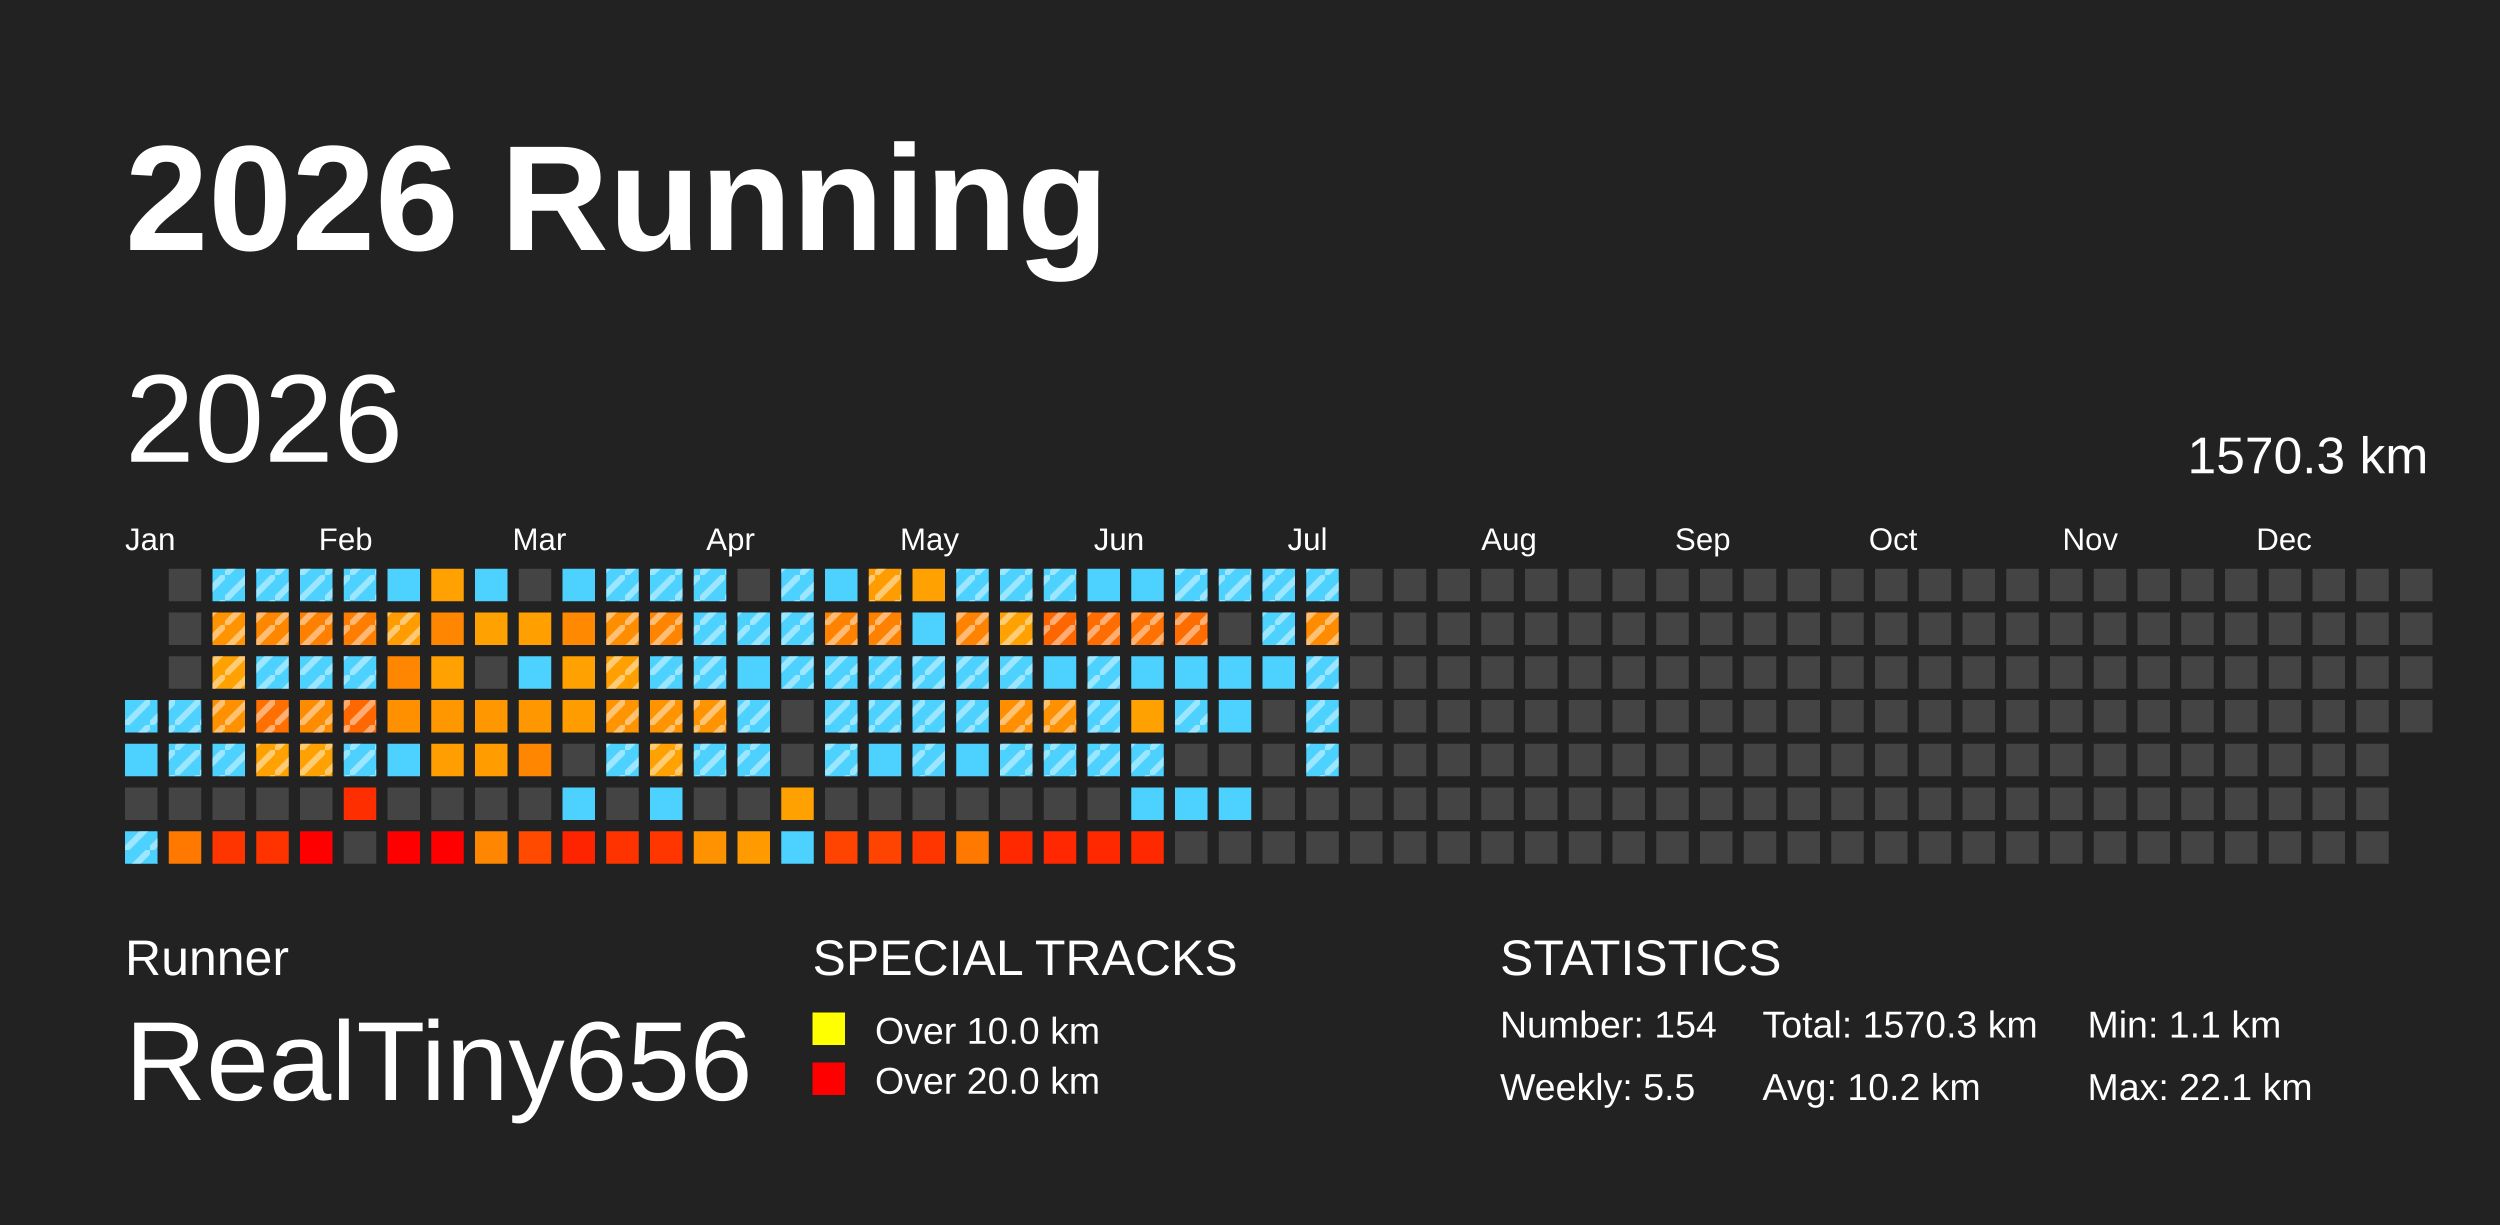
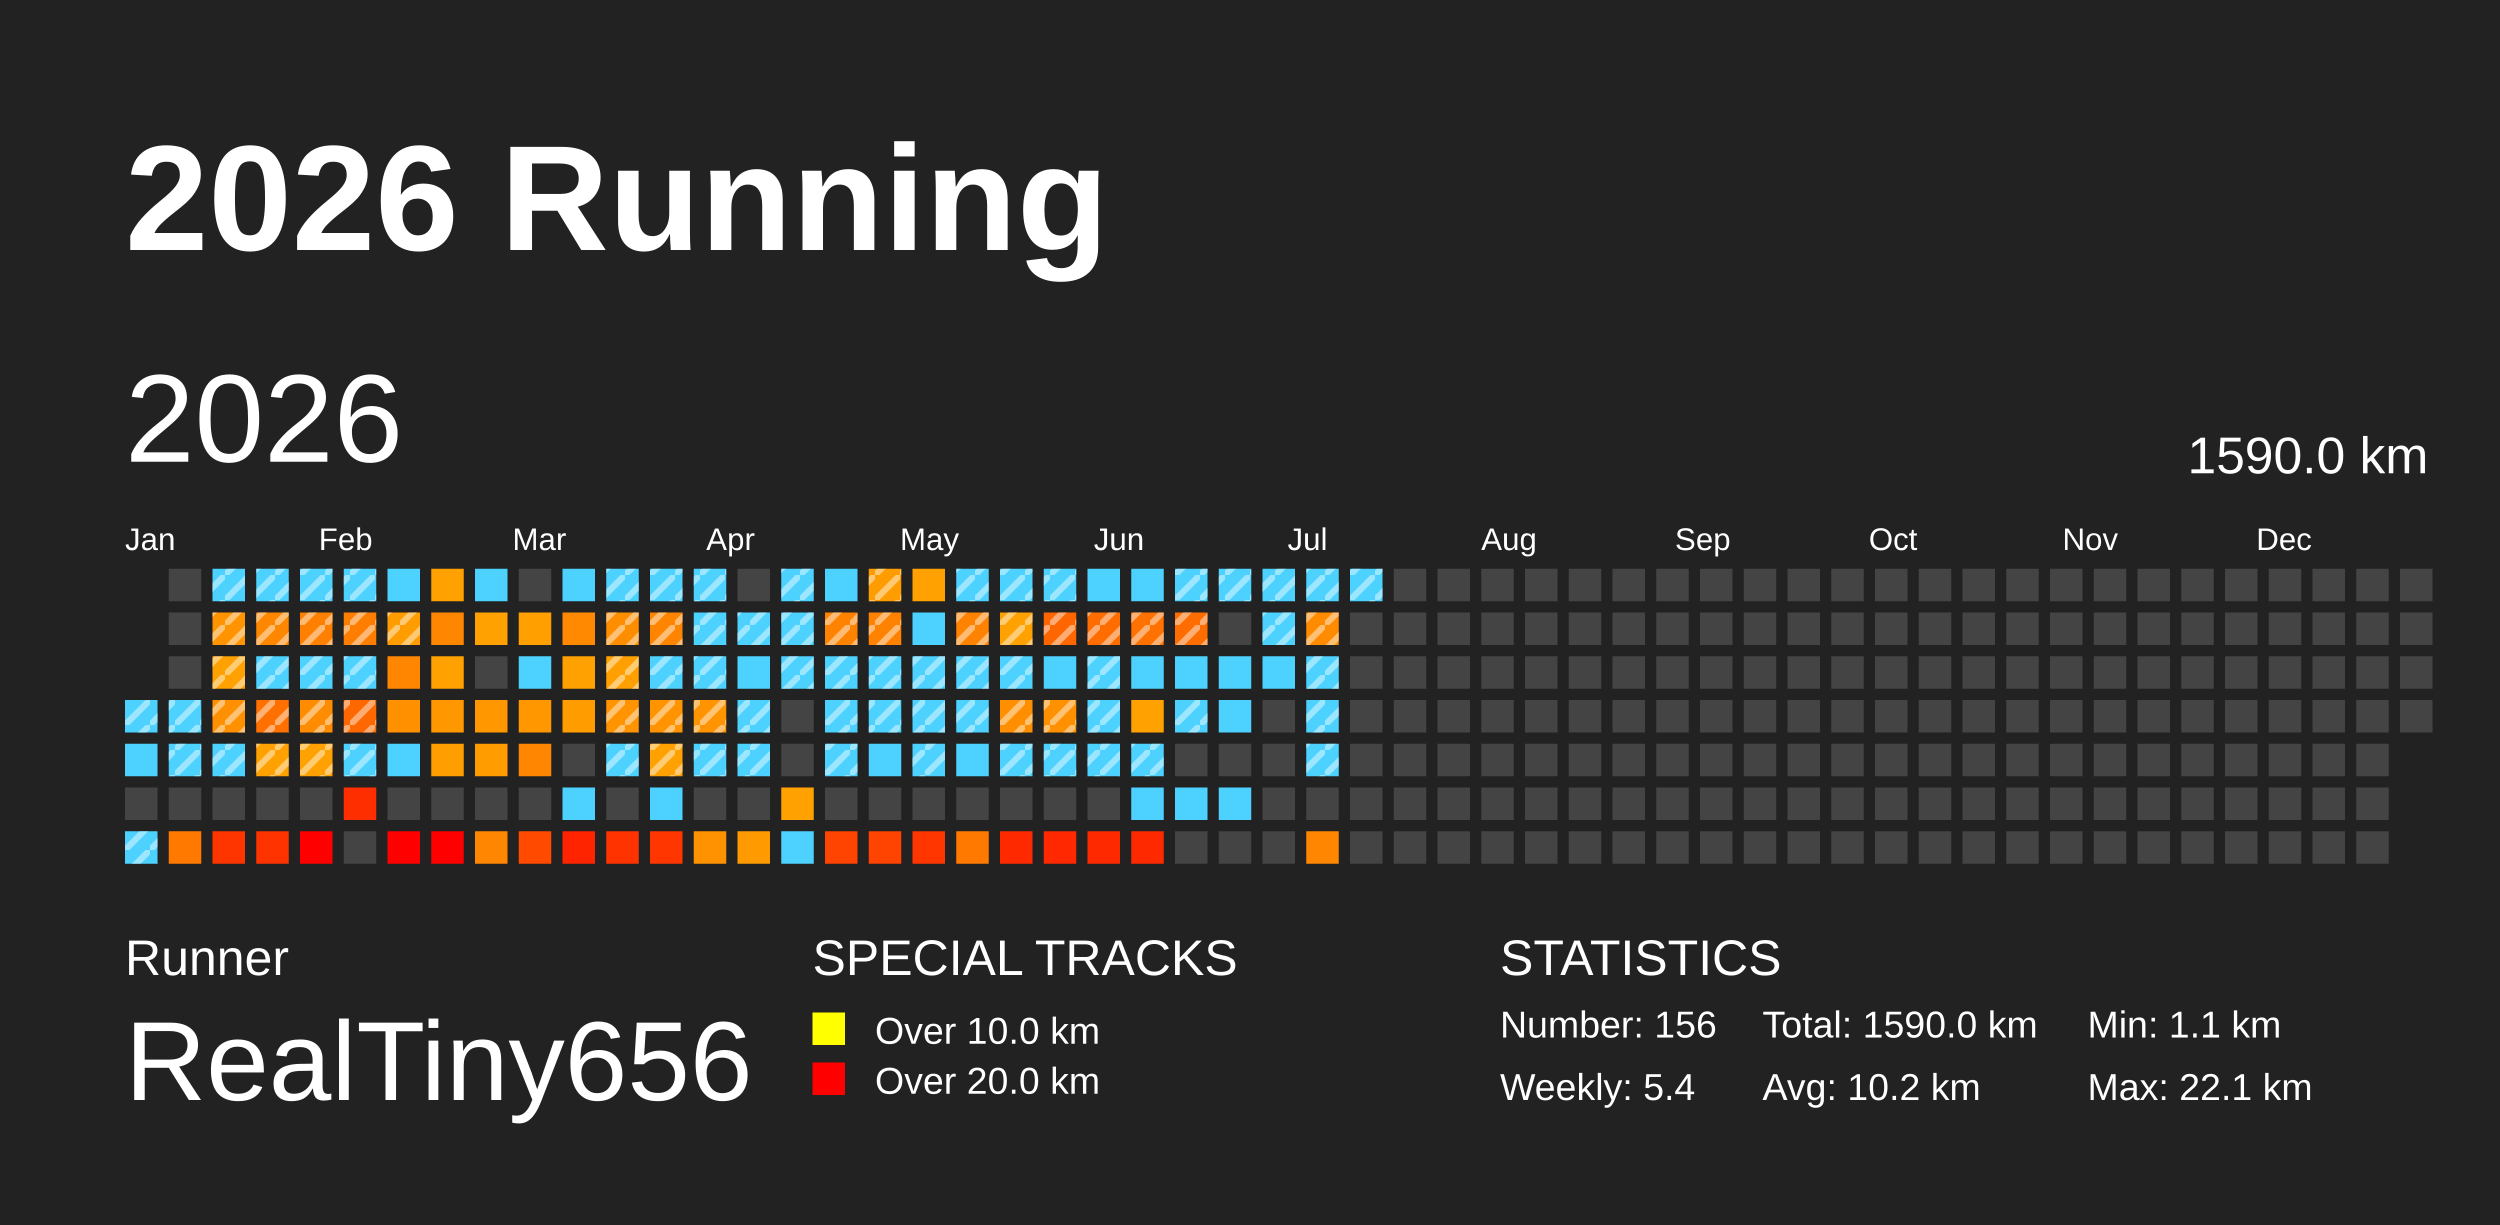
<svg xmlns="http://www.w3.org/2000/svg" baseProfile="full" height="98mm" version="1.1" viewBox="0,0,200,98" width="200mm">
  <defs>
    <pattern height="2" id="indoor-stripe" patternUnits="userSpaceOnUse" width="2">
      <line stroke="white" stroke-opacity="0.45" stroke-width="0.5" x1="0" x2="2" y1="2" y2="0" />
    </pattern>
  </defs>
  <rect fill="#222222" height="98" width="200" x="0" y="0" />
  <text fill="#FFFFFF" style="font-size:12px; font-family:Arial; font-weight:bold;" x="10" y="20">2026 Running</text>
  <text fill="#FFFFFF" style="font-size:4px; font-family:Arial" x="10" y="78">Runner</text>
  <text fill="#FFFFFF" style="font-size:9px; font-family:Arial" x="10" y="88">RealTiny656</text>
  <text fill="#FFFFFF" style="font-size:4px; font-family:Arial" x="65" y="78">SPECIAL TRACKS</text>
  <rect fill="yellow" height="2.6" width="2.6" x="65" y="81" />
  <text fill="#FFFFFF" style="font-size:3px; font-family:Arial" x="70" y="83.5">Over 10.0 km</text>
  <rect fill="red" height="2.6" width="2.6" x="65" y="85" />
  <text fill="#FFFFFF" style="font-size:3px; font-family:Arial" x="70" y="87.5">Over 20.0 km</text>
  <text fill="#FFFFFF" style="font-size:4px; font-family:Arial" x="120" y="78">STATISTICS</text>
-   <text fill="#FFFFFF" style="font-size:3px; font-family:Arial" x="120" y="83">Number: 154</text>
-   <text fill="#FFFFFF" style="font-size:3px; font-family:Arial" x="120" y="88">Weekly: 5.5</text>
-   <text fill="#FFFFFF" style="font-size:3px; font-family:Arial" x="141" y="83">Total: 1570.3 km</text>
+   <text fill="#FFFFFF" style="font-size:3px; font-family:Arial" x="120" y="83">Number: 156</text>
+   <text fill="#FFFFFF" style="font-size:3px; font-family:Arial" x="120" y="88">Weekly: 5.4</text>
+   <text fill="#FFFFFF" style="font-size:3px; font-family:Arial" x="141" y="83">Total: 1590.0 km</text>
  <text fill="#FFFFFF" style="font-size:3px; font-family:Arial" x="141" y="88">Avg: 10.2 km</text>
  <text fill="#FFFFFF" style="font-size:3px; font-family:Arial" x="167" y="83">Min: 1.1 km</text>
  <text fill="#FFFFFF" style="font-size:3px; font-family:Arial" x="167" y="88">Max: 22.1 km</text>
  <text dominant-baseline="hanging" fill="#FFFFFF" style="font-size:10.0px; font-family:Arial;" x="10" y="30">2026</text>
-   <text dominant-baseline="hanging" fill="#FFFFFF" style="font-size:4.125px; font-family:Arial;" x="175" y="35">1570.3 km</text>
+   <text dominant-baseline="hanging" fill="#FFFFFF" style="font-size:4.125px; font-family:Arial;" x="175" y="35">1590.0 km</text>
  <text fill="#FFFFFF" style="font-size:2.5px; font-family:Arial" x="10.0" y="44">Jan</text>
  <text fill="#FFFFFF" style="font-size:2.5px; font-family:Arial" x="25.5" y="44">Feb</text>
  <text fill="#FFFFFF" style="font-size:2.5px; font-family:Arial" x="41.0" y="44">Mar</text>
  <text fill="#FFFFFF" style="font-size:2.5px; font-family:Arial" x="56.5" y="44">Apr</text>
  <text fill="#FFFFFF" style="font-size:2.5px; font-family:Arial" x="72.0" y="44">May</text>
  <text fill="#FFFFFF" style="font-size:2.5px; font-family:Arial" x="87.5" y="44">Jun</text>
  <text fill="#FFFFFF" style="font-size:2.5px; font-family:Arial" x="103.0" y="44">Jul</text>
  <text fill="#FFFFFF" style="font-size:2.5px; font-family:Arial" x="118.5" y="44">Aug</text>
  <text fill="#FFFFFF" style="font-size:2.5px; font-family:Arial" x="134.0" y="44">Sep</text>
  <text fill="#FFFFFF" style="font-size:2.5px; font-family:Arial" x="149.5" y="44">Oct</text>
  <text fill="#FFFFFF" style="font-size:2.5px; font-family:Arial" x="165.0" y="44">Nov</text>
  <text fill="#FFFFFF" style="font-size:2.5px; font-family:Arial" x="180.5" y="44">Dec</text>
  <rect fill="#4dd2ff" height="2.6" width="2.6" x="10.0" y="56.0" />
  <rect fill="url(#indoor-stripe)" height="2.6" style="pointer-events: none;" width="2.6" x="10.0" y="56.0" />
  <rect fill="#4dd2ff" height="2.6" width="2.6" x="10.0" y="59.5" />
  <rect fill="#444444" height="2.6" width="2.6" x="10.0" y="63.0" />
  <rect fill="#4dd2ff" height="2.6" width="2.6" x="10.0" y="66.5" />
  <rect fill="url(#indoor-stripe)" height="2.6" style="pointer-events: none;" width="2.6" x="10.0" y="66.5" />
  <rect fill="#444444" height="2.6" width="2.6" x="13.5" y="45.5" />
  <rect fill="#444444" height="2.6" width="2.6" x="13.5" y="49.0" />
  <rect fill="#444444" height="2.6" width="2.6" x="13.5" y="52.5" />
  <rect fill="#4dd2ff" height="2.6" width="2.6" x="13.5" y="56.0" />
  <rect fill="url(#indoor-stripe)" height="2.6" style="pointer-events: none;" width="2.6" x="13.5" y="56.0" />
  <rect fill="#4dd2ff" height="2.6" width="2.6" x="13.5" y="59.5" />
  <rect fill="url(#indoor-stripe)" height="2.6" style="pointer-events: none;" width="2.6" x="13.5" y="59.5" />
  <rect fill="#444444" height="2.6" width="2.6" x="13.5" y="63.0" />
  <rect fill="#ff7900" height="2.6" width="2.6" x="13.5" y="66.5" />
  <rect fill="#4dd2ff" height="2.6" width="2.6" x="17.0" y="45.5" />
  <rect fill="url(#indoor-stripe)" height="2.6" style="pointer-events: none;" width="2.6" x="17.0" y="45.5" />
  <rect fill="#ff9300" height="2.6" width="2.6" x="17.0" y="49.0" />
  <rect fill="url(#indoor-stripe)" height="2.6" style="pointer-events: none;" width="2.6" x="17.0" y="49.0" />
  <rect fill="#ffa100" height="2.6" width="2.6" x="17.0" y="52.5" />
  <rect fill="url(#indoor-stripe)" height="2.6" style="pointer-events: none;" width="2.6" x="17.0" y="52.5" />
  <rect fill="#ff9000" height="2.6" width="2.6" x="17.0" y="56.0" />
  <rect fill="url(#indoor-stripe)" height="2.6" style="pointer-events: none;" width="2.6" x="17.0" y="56.0" />
  <rect fill="#4dd2ff" height="2.6" width="2.6" x="17.0" y="59.5" />
  <rect fill="url(#indoor-stripe)" height="2.6" style="pointer-events: none;" width="2.6" x="17.0" y="59.5" />
  <rect fill="#444444" height="2.6" width="2.6" x="17.0" y="63.0" />
  <rect fill="#ff3500" height="2.6" width="2.6" x="17.0" y="66.5" />
  <rect fill="#4dd2ff" height="2.6" width="2.6" x="20.5" y="45.5" />
  <rect fill="url(#indoor-stripe)" height="2.6" style="pointer-events: none;" width="2.6" x="20.5" y="45.5" />
  <rect fill="#ff8700" height="2.6" width="2.6" x="20.5" y="49.0" />
  <rect fill="url(#indoor-stripe)" height="2.6" style="pointer-events: none;" width="2.6" x="20.5" y="49.0" />
  <rect fill="#4dd2ff" height="2.6" width="2.6" x="20.5" y="52.5" />
  <rect fill="url(#indoor-stripe)" height="2.6" style="pointer-events: none;" width="2.6" x="20.5" y="52.5" />
  <rect fill="#ff7000" height="2.6" width="2.6" x="20.5" y="56.0" />
  <rect fill="url(#indoor-stripe)" height="2.6" style="pointer-events: none;" width="2.6" x="20.5" y="56.0" />
  <rect fill="#ffa100" height="2.6" width="2.6" x="20.5" y="59.5" />
  <rect fill="url(#indoor-stripe)" height="2.6" style="pointer-events: none;" width="2.6" x="20.5" y="59.5" />
  <rect fill="#444444" height="2.6" width="2.6" x="20.5" y="63.0" />
  <rect fill="#ff3300" height="2.6" width="2.6" x="20.5" y="66.5" />
  <rect fill="#4dd2ff" height="2.6" width="2.6" x="24.0" y="45.5" />
  <rect fill="url(#indoor-stripe)" height="2.6" style="pointer-events: none;" width="2.6" x="24.0" y="45.5" />
  <rect fill="#ff7f00" height="2.6" width="2.6" x="24.0" y="49.0" />
  <rect fill="url(#indoor-stripe)" height="2.6" style="pointer-events: none;" width="2.6" x="24.0" y="49.0" />
  <rect fill="#4dd2ff" height="2.6" width="2.6" x="24.0" y="52.5" />
  <rect fill="url(#indoor-stripe)" height="2.6" style="pointer-events: none;" width="2.6" x="24.0" y="52.5" />
  <rect fill="#ff8b00" height="2.6" width="2.6" x="24.0" y="56.0" />
  <rect fill="url(#indoor-stripe)" height="2.6" style="pointer-events: none;" width="2.6" x="24.0" y="56.0" />
  <rect fill="#ffa100" height="2.6" width="2.6" x="24.0" y="59.5" />
  <rect fill="url(#indoor-stripe)" height="2.6" style="pointer-events: none;" width="2.6" x="24.0" y="59.5" />
  <rect fill="#444444" height="2.6" width="2.6" x="24.0" y="63.0" />
  <rect fill="red" height="2.6" width="2.6" x="24.0" y="66.5" />
  <rect fill="#4dd2ff" height="2.6" width="2.6" x="27.5" y="45.5" />
  <rect fill="url(#indoor-stripe)" height="2.6" style="pointer-events: none;" width="2.6" x="27.5" y="45.5" />
  <rect fill="#ff7e00" height="2.6" width="2.6" x="27.5" y="49.0" />
  <rect fill="url(#indoor-stripe)" height="2.6" style="pointer-events: none;" width="2.6" x="27.5" y="49.0" />
  <rect fill="#4dd2ff" height="2.6" width="2.6" x="27.5" y="52.5" />
  <rect fill="url(#indoor-stripe)" height="2.6" style="pointer-events: none;" width="2.6" x="27.5" y="52.5" />
  <rect fill="#ff6800" height="2.6" width="2.6" x="27.5" y="56.0" />
  <rect fill="url(#indoor-stripe)" height="2.6" style="pointer-events: none;" width="2.6" x="27.5" y="56.0" />
  <rect fill="#4dd2ff" height="2.6" width="2.6" x="27.5" y="59.5" />
  <rect fill="url(#indoor-stripe)" height="2.6" style="pointer-events: none;" width="2.6" x="27.5" y="59.5" />
  <rect fill="#ff2e00" height="2.6" width="2.6" x="27.5" y="63.0" />
  <rect fill="#444444" height="2.6" width="2.6" x="27.5" y="66.5" />
  <rect fill="#4dd2ff" height="2.6" width="2.6" x="31.0" y="45.5" />
  <rect fill="#ff9c00" height="2.6" width="2.6" x="31.0" y="49.0" />
  <rect fill="url(#indoor-stripe)" height="2.6" style="pointer-events: none;" width="2.6" x="31.0" y="49.0" />
  <rect fill="#ff8600" height="2.6" width="2.6" x="31.0" y="52.5" />
  <rect fill="#ff9000" height="2.6" width="2.6" x="31.0" y="56.0" />
  <rect fill="#4dd2ff" height="2.6" width="2.6" x="31.0" y="59.5" />
  <rect fill="#444444" height="2.6" width="2.6" x="31.0" y="63.0" />
  <rect fill="red" height="2.6" width="2.6" x="31.0" y="66.5" />
  <rect fill="#ffa100" height="2.6" width="2.6" x="34.5" y="45.5" />
  <rect fill="#ff8600" height="2.6" width="2.6" x="34.5" y="49.0" />
  <rect fill="#ffa100" height="2.6" width="2.6" x="34.5" y="52.5" />
  <rect fill="#ff9700" height="2.6" width="2.6" x="34.5" y="56.0" />
  <rect fill="#ff9e00" height="2.6" width="2.6" x="34.5" y="59.5" />
  <rect fill="#444444" height="2.6" width="2.6" x="34.5" y="63.0" />
  <rect fill="red" height="2.6" width="2.6" x="34.5" y="66.5" />
  <rect fill="#4dd2ff" height="2.6" width="2.6" x="38.0" y="45.5" />
  <rect fill="#ffa100" height="2.6" width="2.6" x="38.0" y="49.0" />
  <rect fill="#444444" height="2.6" width="2.6" x="38.0" y="52.5" />
  <rect fill="#ff9800" height="2.6" width="2.6" x="38.0" y="56.0" />
  <rect fill="#ff9d00" height="2.6" width="2.6" x="38.0" y="59.5" />
  <rect fill="#444444" height="2.6" width="2.6" x="38.0" y="63.0" />
  <rect fill="#ff8600" height="2.6" width="2.6" x="38.0" y="66.5" />
  <rect fill="#444444" height="2.6" width="2.6" x="41.5" y="45.5" />
  <rect fill="#ff9f00" height="2.6" width="2.6" x="41.5" y="49.0" />
  <rect fill="#4dd2ff" height="2.6" width="2.6" x="41.5" y="52.5" />
  <rect fill="#ff9800" height="2.6" width="2.6" x="41.5" y="56.0" />
  <rect fill="#ff8600" height="2.6" width="2.6" x="41.5" y="59.5" />
  <rect fill="#444444" height="2.6" width="2.6" x="41.5" y="63.0" />
  <rect fill="#ff4a00" height="2.6" width="2.6" x="41.5" y="66.5" />
  <rect fill="#4dd2ff" height="2.6" width="2.6" x="45.0" y="45.5" />
  <rect fill="#ff8900" height="2.6" width="2.6" x="45.0" y="49.0" />
  <rect fill="#ffa100" height="2.6" width="2.6" x="45.0" y="52.5" />
  <rect fill="#ff9d00" height="2.6" width="2.6" x="45.0" y="56.0" />
  <rect fill="#444444" height="2.6" width="2.6" x="45.0" y="59.5" />
  <rect fill="#4dd2ff" height="2.6" width="2.6" x="45.0" y="63.0" />
  <rect fill="#ff2400" height="2.6" width="2.6" x="45.0" y="66.5" />
  <rect fill="#4dd2ff" height="2.6" width="2.6" x="48.5" y="45.5" />
  <rect fill="url(#indoor-stripe)" height="2.6" style="pointer-events: none;" width="2.6" x="48.5" y="45.5" />
  <rect fill="#ff8d00" height="2.6" width="2.6" x="48.5" y="49.0" />
  <rect fill="url(#indoor-stripe)" height="2.6" style="pointer-events: none;" width="2.6" x="48.5" y="49.0" />
  <rect fill="#ffa000" height="2.6" width="2.6" x="48.5" y="52.5" />
  <rect fill="url(#indoor-stripe)" height="2.6" style="pointer-events: none;" width="2.6" x="48.5" y="52.5" />
  <rect fill="#ff9400" height="2.6" width="2.6" x="48.5" y="56.0" />
  <rect fill="url(#indoor-stripe)" height="2.6" style="pointer-events: none;" width="2.6" x="48.5" y="56.0" />
  <rect fill="#4dd2ff" height="2.6" width="2.6" x="48.5" y="59.5" />
  <rect fill="url(#indoor-stripe)" height="2.6" style="pointer-events: none;" width="2.6" x="48.5" y="59.5" />
  <rect fill="#444444" height="2.6" width="2.6" x="48.5" y="63.0" />
  <rect fill="#ff3300" height="2.6" width="2.6" x="48.5" y="66.5" />
  <rect fill="#4dd2ff" height="2.6" width="2.6" x="52.0" y="45.5" />
  <rect fill="url(#indoor-stripe)" height="2.6" style="pointer-events: none;" width="2.6" x="52.0" y="45.5" />
  <rect fill="#ff8500" height="2.6" width="2.6" x="52.0" y="49.0" />
  <rect fill="url(#indoor-stripe)" height="2.6" style="pointer-events: none;" width="2.6" x="52.0" y="49.0" />
  <rect fill="#4dd2ff" height="2.6" width="2.6" x="52.0" y="52.5" />
  <rect fill="url(#indoor-stripe)" height="2.6" style="pointer-events: none;" width="2.6" x="52.0" y="52.5" />
  <rect fill="#ff9400" height="2.6" width="2.6" x="52.0" y="56.0" />
  <rect fill="url(#indoor-stripe)" height="2.6" style="pointer-events: none;" width="2.6" x="52.0" y="56.0" />
  <rect fill="#ffa100" height="2.6" width="2.6" x="52.0" y="59.5" />
  <rect fill="url(#indoor-stripe)" height="2.6" style="pointer-events: none;" width="2.6" x="52.0" y="59.5" />
  <rect fill="#4dd2ff" height="2.6" width="2.6" x="52.0" y="63.0" />
  <rect fill="#ff3600" height="2.6" width="2.6" x="52.0" y="66.5" />
  <rect fill="#4dd2ff" height="2.6" width="2.6" x="55.5" y="45.5" />
  <rect fill="url(#indoor-stripe)" height="2.6" style="pointer-events: none;" width="2.6" x="55.5" y="45.5" />
  <rect fill="#4dd2ff" height="2.6" width="2.6" x="55.5" y="49.0" />
  <rect fill="url(#indoor-stripe)" height="2.6" style="pointer-events: none;" width="2.6" x="55.5" y="49.0" />
  <rect fill="#4dd2ff" height="2.6" width="2.6" x="55.5" y="52.5" />
  <rect fill="url(#indoor-stripe)" height="2.6" style="pointer-events: none;" width="2.6" x="55.5" y="52.5" />
  <rect fill="#ff9300" height="2.6" width="2.6" x="55.5" y="56.0" />
  <rect fill="url(#indoor-stripe)" height="2.6" style="pointer-events: none;" width="2.6" x="55.5" y="56.0" />
  <rect fill="#4dd2ff" height="2.6" width="2.6" x="55.5" y="59.5" />
  <rect fill="url(#indoor-stripe)" height="2.6" style="pointer-events: none;" width="2.6" x="55.5" y="59.5" />
  <rect fill="#444444" height="2.6" width="2.6" x="55.5" y="63.0" />
  <rect fill="#ff9200" height="2.6" width="2.6" x="55.5" y="66.5" />
  <rect fill="#444444" height="2.6" width="2.6" x="59.0" y="45.5" />
  <rect fill="#4dd2ff" height="2.6" width="2.6" x="59.0" y="49.0" />
  <rect fill="url(#indoor-stripe)" height="2.6" style="pointer-events: none;" width="2.6" x="59.0" y="49.0" />
  <rect fill="#4dd2ff" height="2.6" width="2.6" x="59.0" y="52.5" />
  <rect fill="#4dd2ff" height="2.6" width="2.6" x="59.0" y="56.0" />
  <rect fill="url(#indoor-stripe)" height="2.6" style="pointer-events: none;" width="2.6" x="59.0" y="56.0" />
  <rect fill="#4dd2ff" height="2.6" width="2.6" x="59.0" y="59.5" />
  <rect fill="url(#indoor-stripe)" height="2.6" style="pointer-events: none;" width="2.6" x="59.0" y="59.5" />
  <rect fill="#444444" height="2.6" width="2.6" x="59.0" y="63.0" />
  <rect fill="#ff9b00" height="2.6" width="2.6" x="59.0" y="66.5" />
  <rect fill="#4dd2ff" height="2.6" width="2.6" x="62.5" y="45.5" />
  <rect fill="url(#indoor-stripe)" height="2.6" style="pointer-events: none;" width="2.6" x="62.5" y="45.5" />
  <rect fill="#4dd2ff" height="2.6" width="2.6" x="62.5" y="49.0" />
  <rect fill="url(#indoor-stripe)" height="2.6" style="pointer-events: none;" width="2.6" x="62.5" y="49.0" />
  <rect fill="#4dd2ff" height="2.6" width="2.6" x="62.5" y="52.5" />
  <rect fill="url(#indoor-stripe)" height="2.6" style="pointer-events: none;" width="2.6" x="62.5" y="52.5" />
  <rect fill="#444444" height="2.6" width="2.6" x="62.5" y="56.0" />
  <rect fill="#444444" height="2.6" width="2.6" x="62.5" y="59.5" />
  <rect fill="#ffa100" height="2.6" width="2.6" x="62.5" y="63.0" />
  <rect fill="#4dd2ff" height="2.6" width="2.6" x="62.5" y="66.5" />
  <rect fill="#4dd2ff" height="2.6" width="2.6" x="66.0" y="45.5" />
  <rect fill="#ff8200" height="2.6" width="2.6" x="66.0" y="49.0" />
  <rect fill="url(#indoor-stripe)" height="2.6" style="pointer-events: none;" width="2.6" x="66.0" y="49.0" />
  <rect fill="#4dd2ff" height="2.6" width="2.6" x="66.0" y="52.5" />
  <rect fill="url(#indoor-stripe)" height="2.6" style="pointer-events: none;" width="2.6" x="66.0" y="52.5" />
  <rect fill="#4dd2ff" height="2.6" width="2.6" x="66.0" y="56.0" />
  <rect fill="url(#indoor-stripe)" height="2.6" style="pointer-events: none;" width="2.6" x="66.0" y="56.0" />
  <rect fill="#4dd2ff" height="2.6" width="2.6" x="66.0" y="59.5" />
  <rect fill="url(#indoor-stripe)" height="2.6" style="pointer-events: none;" width="2.6" x="66.0" y="59.5" />
  <rect fill="#444444" height="2.6" width="2.6" x="66.0" y="63.0" />
  <rect fill="#ff4300" height="2.6" width="2.6" x="66.0" y="66.5" />
  <rect fill="#ff9c00" height="2.6" width="2.6" x="69.5" y="45.5" />
  <rect fill="url(#indoor-stripe)" height="2.6" style="pointer-events: none;" width="2.6" x="69.5" y="45.5" />
  <rect fill="#ff8100" height="2.6" width="2.6" x="69.5" y="49.0" />
  <rect fill="url(#indoor-stripe)" height="2.6" style="pointer-events: none;" width="2.6" x="69.5" y="49.0" />
  <rect fill="#4dd2ff" height="2.6" width="2.6" x="69.5" y="52.5" />
  <rect fill="url(#indoor-stripe)" height="2.6" style="pointer-events: none;" width="2.6" x="69.5" y="52.5" />
  <rect fill="#4dd2ff" height="2.6" width="2.6" x="69.5" y="56.0" />
  <rect fill="url(#indoor-stripe)" height="2.6" style="pointer-events: none;" width="2.6" x="69.5" y="56.0" />
  <rect fill="#4dd2ff" height="2.6" width="2.6" x="69.5" y="59.5" />
  <rect fill="#444444" height="2.6" width="2.6" x="69.5" y="63.0" />
  <rect fill="#ff4300" height="2.6" width="2.6" x="69.5" y="66.5" />
  <rect fill="#ffa100" height="2.6" width="2.6" x="73.0" y="45.5" />
  <rect fill="#4dd2ff" height="2.6" width="2.6" x="73.0" y="49.0" />
  <rect fill="#4dd2ff" height="2.6" width="2.6" x="73.0" y="52.5" />
  <rect fill="url(#indoor-stripe)" height="2.6" style="pointer-events: none;" width="2.6" x="73.0" y="52.5" />
  <rect fill="#4dd2ff" height="2.6" width="2.6" x="73.0" y="56.0" />
  <rect fill="url(#indoor-stripe)" height="2.6" style="pointer-events: none;" width="2.6" x="73.0" y="56.0" />
  <rect fill="#4dd2ff" height="2.6" width="2.6" x="73.0" y="59.5" />
  <rect fill="url(#indoor-stripe)" height="2.6" style="pointer-events: none;" width="2.6" x="73.0" y="59.5" />
  <rect fill="#444444" height="2.6" width="2.6" x="73.0" y="63.0" />
  <rect fill="#ff3600" height="2.6" width="2.6" x="73.0" y="66.5" />
  <rect fill="#4dd2ff" height="2.6" width="2.6" x="76.5" y="45.5" />
  <rect fill="url(#indoor-stripe)" height="2.6" style="pointer-events: none;" width="2.6" x="76.5" y="45.5" />
  <rect fill="#ff8200" height="2.6" width="2.6" x="76.5" y="49.0" />
  <rect fill="url(#indoor-stripe)" height="2.6" style="pointer-events: none;" width="2.6" x="76.5" y="49.0" />
  <rect fill="#4dd2ff" height="2.6" width="2.6" x="76.5" y="52.5" />
  <rect fill="url(#indoor-stripe)" height="2.6" style="pointer-events: none;" width="2.6" x="76.5" y="52.5" />
  <rect fill="#4dd2ff" height="2.6" width="2.6" x="76.5" y="56.0" />
  <rect fill="url(#indoor-stripe)" height="2.6" style="pointer-events: none;" width="2.6" x="76.5" y="56.0" />
  <rect fill="#4dd2ff" height="2.6" width="2.6" x="76.5" y="59.5" />
  <rect fill="#444444" height="2.6" width="2.6" x="76.5" y="63.0" />
  <rect fill="#ff7900" height="2.6" width="2.6" x="76.5" y="66.5" />
  <rect fill="#4dd2ff" height="2.6" width="2.6" x="80.0" y="45.5" />
  <rect fill="url(#indoor-stripe)" height="2.6" style="pointer-events: none;" width="2.6" x="80.0" y="45.5" />
  <rect fill="#ffa100" height="2.6" width="2.6" x="80.0" y="49.0" />
  <rect fill="url(#indoor-stripe)" height="2.6" style="pointer-events: none;" width="2.6" x="80.0" y="49.0" />
  <rect fill="#4dd2ff" height="2.6" width="2.6" x="80.0" y="52.5" />
  <rect fill="url(#indoor-stripe)" height="2.6" style="pointer-events: none;" width="2.6" x="80.0" y="52.5" />
  <rect fill="#ff8f00" height="2.6" width="2.6" x="80.0" y="56.0" />
  <rect fill="url(#indoor-stripe)" height="2.6" style="pointer-events: none;" width="2.6" x="80.0" y="56.0" />
  <rect fill="#4dd2ff" height="2.6" width="2.6" x="80.0" y="59.5" />
  <rect fill="url(#indoor-stripe)" height="2.6" style="pointer-events: none;" width="2.6" x="80.0" y="59.5" />
  <rect fill="#444444" height="2.6" width="2.6" x="80.0" y="63.0" />
  <rect fill="#ff2900" height="2.6" width="2.6" x="80.0" y="66.5" />
  <rect fill="#4dd2ff" height="2.6" width="2.6" x="83.5" y="45.5" />
  <rect fill="url(#indoor-stripe)" height="2.6" style="pointer-events: none;" width="2.6" x="83.5" y="45.5" />
  <rect fill="#ff6600" height="2.6" width="2.6" x="83.5" y="49.0" />
  <rect fill="url(#indoor-stripe)" height="2.6" style="pointer-events: none;" width="2.6" x="83.5" y="49.0" />
  <rect fill="#4dd2ff" height="2.6" width="2.6" x="83.5" y="52.5" />
  <rect fill="#ff9000" height="2.6" width="2.6" x="83.5" y="56.0" />
  <rect fill="url(#indoor-stripe)" height="2.6" style="pointer-events: none;" width="2.6" x="83.5" y="56.0" />
  <rect fill="#4dd2ff" height="2.6" width="2.6" x="83.5" y="59.5" />
  <rect fill="url(#indoor-stripe)" height="2.6" style="pointer-events: none;" width="2.6" x="83.5" y="59.5" />
  <rect fill="#444444" height="2.6" width="2.6" x="83.5" y="63.0" />
  <rect fill="#ff2800" height="2.6" width="2.6" x="83.5" y="66.5" />
  <rect fill="#4dd2ff" height="2.6" width="2.6" x="87.0" y="45.5" />
  <rect fill="#ff6c00" height="2.6" width="2.6" x="87.0" y="49.0" />
  <rect fill="url(#indoor-stripe)" height="2.6" style="pointer-events: none;" width="2.6" x="87.0" y="49.0" />
  <rect fill="#4dd2ff" height="2.6" width="2.6" x="87.0" y="52.5" />
  <rect fill="url(#indoor-stripe)" height="2.6" style="pointer-events: none;" width="2.6" x="87.0" y="52.5" />
  <rect fill="#4dd2ff" height="2.6" width="2.6" x="87.0" y="56.0" />
  <rect fill="url(#indoor-stripe)" height="2.6" style="pointer-events: none;" width="2.6" x="87.0" y="56.0" />
  <rect fill="#4dd2ff" height="2.6" width="2.6" x="87.0" y="59.5" />
  <rect fill="url(#indoor-stripe)" height="2.6" style="pointer-events: none;" width="2.6" x="87.0" y="59.5" />
  <rect fill="#444444" height="2.6" width="2.6" x="87.0" y="63.0" />
  <rect fill="#ff2900" height="2.6" width="2.6" x="87.0" y="66.5" />
  <rect fill="#4dd2ff" height="2.6" width="2.6" x="90.5" y="45.5" />
  <rect fill="#ff7100" height="2.6" width="2.6" x="90.5" y="49.0" />
  <rect fill="url(#indoor-stripe)" height="2.6" style="pointer-events: none;" width="2.6" x="90.5" y="49.0" />
  <rect fill="#4dd2ff" height="2.6" width="2.6" x="90.5" y="52.5" />
  <rect fill="#ffa100" height="2.6" width="2.6" x="90.5" y="56.0" />
  <rect fill="#4dd2ff" height="2.6" width="2.6" x="90.5" y="59.5" />
  <rect fill="url(#indoor-stripe)" height="2.6" style="pointer-events: none;" width="2.6" x="90.5" y="59.5" />
  <rect fill="#4dd2ff" height="2.6" width="2.6" x="90.5" y="63.0" />
  <rect fill="#ff2900" height="2.6" width="2.6" x="90.5" y="66.5" />
  <rect fill="#4dd2ff" height="2.6" width="2.6" x="94.0" y="45.5" />
  <rect fill="url(#indoor-stripe)" height="2.6" style="pointer-events: none;" width="2.6" x="94.0" y="45.5" />
  <rect fill="#ff6c00" height="2.6" width="2.6" x="94.0" y="49.0" />
  <rect fill="url(#indoor-stripe)" height="2.6" style="pointer-events: none;" width="2.6" x="94.0" y="49.0" />
  <rect fill="#4dd2ff" height="2.6" width="2.6" x="94.0" y="52.5" />
  <rect fill="#4dd2ff" height="2.6" width="2.6" x="94.0" y="56.0" />
  <rect fill="url(#indoor-stripe)" height="2.6" style="pointer-events: none;" width="2.6" x="94.0" y="56.0" />
  <rect fill="#444444" height="2.6" width="2.6" x="94.0" y="59.5" />
  <rect fill="#4dd2ff" height="2.6" width="2.6" x="94.0" y="63.0" />
  <rect fill="#444444" height="2.6" width="2.6" x="94.0" y="66.5" />
  <rect fill="#4dd2ff" height="2.6" width="2.6" x="97.5" y="45.5" />
  <rect fill="url(#indoor-stripe)" height="2.6" style="pointer-events: none;" width="2.6" x="97.5" y="45.5" />
  <rect fill="#444444" height="2.6" width="2.6" x="97.5" y="49.0" />
  <rect fill="#4dd2ff" height="2.6" width="2.6" x="97.5" y="52.5" />
  <rect fill="#4dd2ff" height="2.6" width="2.6" x="97.5" y="56.0" />
  <rect fill="#444444" height="2.6" width="2.6" x="97.5" y="59.5" />
  <rect fill="#4dd2ff" height="2.6" width="2.6" x="97.5" y="63.0" />
  <rect fill="#444444" height="2.6" width="2.6" x="97.5" y="66.5" />
  <rect fill="#4dd2ff" height="2.6" width="2.6" x="101.0" y="45.5" />
  <rect fill="url(#indoor-stripe)" height="2.6" style="pointer-events: none;" width="2.6" x="101.0" y="45.5" />
  <rect fill="#4dd2ff" height="2.6" width="2.6" x="101.0" y="49.0" />
  <rect fill="url(#indoor-stripe)" height="2.6" style="pointer-events: none;" width="2.6" x="101.0" y="49.0" />
  <rect fill="#4dd2ff" height="2.6" width="2.6" x="101.0" y="52.5" />
  <rect fill="#444444" height="2.6" width="2.6" x="101.0" y="56.0" />
  <rect fill="#444444" height="2.6" width="2.6" x="101.0" y="59.5" />
  <rect fill="#444444" height="2.6" width="2.6" x="101.0" y="63.0" />
  <rect fill="#444444" height="2.6" width="2.6" x="101.0" y="66.5" />
  <rect fill="#4dd2ff" height="2.6" width="2.6" x="104.5" y="45.5" />
  <rect fill="url(#indoor-stripe)" height="2.6" style="pointer-events: none;" width="2.6" x="104.5" y="45.5" />
  <rect fill="#ff8c00" height="2.6" width="2.6" x="104.5" y="49.0" />
  <rect fill="url(#indoor-stripe)" height="2.6" style="pointer-events: none;" width="2.6" x="104.5" y="49.0" />
  <rect fill="#4dd2ff" height="2.6" width="2.6" x="104.5" y="52.5" />
  <rect fill="url(#indoor-stripe)" height="2.6" style="pointer-events: none;" width="2.6" x="104.5" y="52.5" />
  <rect fill="#4dd2ff" height="2.6" width="2.6" x="104.5" y="56.0" />
  <rect fill="url(#indoor-stripe)" height="2.6" style="pointer-events: none;" width="2.6" x="104.5" y="56.0" />
  <rect fill="#4dd2ff" height="2.6" width="2.6" x="104.5" y="59.5" />
  <rect fill="url(#indoor-stripe)" height="2.6" style="pointer-events: none;" width="2.6" x="104.5" y="59.5" />
  <rect fill="#444444" height="2.6" width="2.6" x="104.5" y="63.0" />
-   <rect fill="#444444" height="2.6" width="2.6" x="104.5" y="66.5" />
-   <rect fill="#444444" height="2.6" width="2.6" x="108.0" y="45.5" />
+   <rect fill="#ff8600" height="2.6" width="2.6" x="104.5" y="66.5" />
+   <rect fill="#4dd2ff" height="2.6" width="2.6" x="108.0" y="45.5" />
+   <rect fill="url(#indoor-stripe)" height="2.6" style="pointer-events: none;" width="2.6" x="108.0" y="45.5" />
  <rect fill="#444444" height="2.6" width="2.6" x="108.0" y="49.0" />
  <rect fill="#444444" height="2.6" width="2.6" x="108.0" y="52.5" />
  <rect fill="#444444" height="2.6" width="2.6" x="108.0" y="56.0" />
  <rect fill="#444444" height="2.6" width="2.6" x="108.0" y="59.5" />
  <rect fill="#444444" height="2.6" width="2.6" x="108.0" y="63.0" />
  <rect fill="#444444" height="2.6" width="2.6" x="108.0" y="66.5" />
  <rect fill="#444444" height="2.6" width="2.6" x="111.5" y="45.5" />
  <rect fill="#444444" height="2.6" width="2.6" x="111.5" y="49.0" />
  <rect fill="#444444" height="2.6" width="2.6" x="111.5" y="52.5" />
  <rect fill="#444444" height="2.6" width="2.6" x="111.5" y="56.0" />
  <rect fill="#444444" height="2.6" width="2.6" x="111.5" y="59.5" />
  <rect fill="#444444" height="2.6" width="2.6" x="111.5" y="63.0" />
  <rect fill="#444444" height="2.6" width="2.6" x="111.5" y="66.5" />
  <rect fill="#444444" height="2.6" width="2.6" x="115.0" y="45.5" />
  <rect fill="#444444" height="2.6" width="2.6" x="115.0" y="49.0" />
  <rect fill="#444444" height="2.6" width="2.6" x="115.0" y="52.5" />
  <rect fill="#444444" height="2.6" width="2.6" x="115.0" y="56.0" />
  <rect fill="#444444" height="2.6" width="2.6" x="115.0" y="59.5" />
  <rect fill="#444444" height="2.6" width="2.6" x="115.0" y="63.0" />
  <rect fill="#444444" height="2.6" width="2.6" x="115.0" y="66.5" />
  <rect fill="#444444" height="2.6" width="2.6" x="118.5" y="45.5" />
  <rect fill="#444444" height="2.6" width="2.6" x="118.5" y="49.0" />
  <rect fill="#444444" height="2.6" width="2.6" x="118.5" y="52.5" />
  <rect fill="#444444" height="2.6" width="2.6" x="118.5" y="56.0" />
  <rect fill="#444444" height="2.6" width="2.6" x="118.5" y="59.5" />
  <rect fill="#444444" height="2.6" width="2.6" x="118.5" y="63.0" />
  <rect fill="#444444" height="2.6" width="2.6" x="118.5" y="66.5" />
  <rect fill="#444444" height="2.6" width="2.6" x="122.0" y="45.5" />
  <rect fill="#444444" height="2.6" width="2.6" x="122.0" y="49.0" />
  <rect fill="#444444" height="2.6" width="2.6" x="122.0" y="52.5" />
  <rect fill="#444444" height="2.6" width="2.6" x="122.0" y="56.0" />
  <rect fill="#444444" height="2.6" width="2.6" x="122.0" y="59.5" />
  <rect fill="#444444" height="2.6" width="2.6" x="122.0" y="63.0" />
  <rect fill="#444444" height="2.6" width="2.6" x="122.0" y="66.5" />
  <rect fill="#444444" height="2.6" width="2.6" x="125.5" y="45.5" />
  <rect fill="#444444" height="2.6" width="2.6" x="125.5" y="49.0" />
  <rect fill="#444444" height="2.6" width="2.6" x="125.5" y="52.5" />
  <rect fill="#444444" height="2.6" width="2.6" x="125.5" y="56.0" />
  <rect fill="#444444" height="2.6" width="2.6" x="125.5" y="59.5" />
  <rect fill="#444444" height="2.6" width="2.6" x="125.5" y="63.0" />
  <rect fill="#444444" height="2.6" width="2.6" x="125.5" y="66.5" />
  <rect fill="#444444" height="2.6" width="2.6" x="129.0" y="45.5" />
  <rect fill="#444444" height="2.6" width="2.6" x="129.0" y="49.0" />
  <rect fill="#444444" height="2.6" width="2.6" x="129.0" y="52.5" />
  <rect fill="#444444" height="2.6" width="2.6" x="129.0" y="56.0" />
  <rect fill="#444444" height="2.6" width="2.6" x="129.0" y="59.5" />
  <rect fill="#444444" height="2.6" width="2.6" x="129.0" y="63.0" />
  <rect fill="#444444" height="2.6" width="2.6" x="129.0" y="66.5" />
  <rect fill="#444444" height="2.6" width="2.6" x="132.5" y="45.5" />
  <rect fill="#444444" height="2.6" width="2.6" x="132.5" y="49.0" />
  <rect fill="#444444" height="2.6" width="2.6" x="132.5" y="52.5" />
  <rect fill="#444444" height="2.6" width="2.6" x="132.5" y="56.0" />
  <rect fill="#444444" height="2.6" width="2.6" x="132.5" y="59.5" />
  <rect fill="#444444" height="2.6" width="2.6" x="132.5" y="63.0" />
  <rect fill="#444444" height="2.6" width="2.6" x="132.5" y="66.5" />
  <rect fill="#444444" height="2.6" width="2.6" x="136.0" y="45.5" />
  <rect fill="#444444" height="2.6" width="2.6" x="136.0" y="49.0" />
  <rect fill="#444444" height="2.6" width="2.6" x="136.0" y="52.5" />
  <rect fill="#444444" height="2.6" width="2.6" x="136.0" y="56.0" />
  <rect fill="#444444" height="2.6" width="2.6" x="136.0" y="59.5" />
  <rect fill="#444444" height="2.6" width="2.6" x="136.0" y="63.0" />
  <rect fill="#444444" height="2.6" width="2.6" x="136.0" y="66.5" />
  <rect fill="#444444" height="2.6" width="2.6" x="139.5" y="45.5" />
  <rect fill="#444444" height="2.6" width="2.6" x="139.5" y="49.0" />
  <rect fill="#444444" height="2.6" width="2.6" x="139.5" y="52.5" />
  <rect fill="#444444" height="2.6" width="2.6" x="139.5" y="56.0" />
  <rect fill="#444444" height="2.6" width="2.6" x="139.5" y="59.5" />
  <rect fill="#444444" height="2.6" width="2.6" x="139.5" y="63.0" />
  <rect fill="#444444" height="2.6" width="2.6" x="139.5" y="66.5" />
  <rect fill="#444444" height="2.6" width="2.6" x="143.0" y="45.5" />
  <rect fill="#444444" height="2.6" width="2.6" x="143.0" y="49.0" />
  <rect fill="#444444" height="2.6" width="2.6" x="143.0" y="52.5" />
  <rect fill="#444444" height="2.6" width="2.6" x="143.0" y="56.0" />
  <rect fill="#444444" height="2.6" width="2.6" x="143.0" y="59.5" />
  <rect fill="#444444" height="2.6" width="2.6" x="143.0" y="63.0" />
  <rect fill="#444444" height="2.6" width="2.6" x="143.0" y="66.5" />
  <rect fill="#444444" height="2.6" width="2.6" x="146.5" y="45.5" />
  <rect fill="#444444" height="2.6" width="2.6" x="146.5" y="49.0" />
  <rect fill="#444444" height="2.6" width="2.6" x="146.5" y="52.5" />
  <rect fill="#444444" height="2.6" width="2.6" x="146.5" y="56.0" />
  <rect fill="#444444" height="2.6" width="2.6" x="146.5" y="59.5" />
  <rect fill="#444444" height="2.6" width="2.6" x="146.5" y="63.0" />
  <rect fill="#444444" height="2.6" width="2.6" x="146.5" y="66.5" />
  <rect fill="#444444" height="2.6" width="2.6" x="150.0" y="45.5" />
  <rect fill="#444444" height="2.6" width="2.6" x="150.0" y="49.0" />
  <rect fill="#444444" height="2.6" width="2.6" x="150.0" y="52.5" />
  <rect fill="#444444" height="2.6" width="2.6" x="150.0" y="56.0" />
  <rect fill="#444444" height="2.6" width="2.6" x="150.0" y="59.5" />
  <rect fill="#444444" height="2.6" width="2.6" x="150.0" y="63.0" />
  <rect fill="#444444" height="2.6" width="2.6" x="150.0" y="66.5" />
  <rect fill="#444444" height="2.6" width="2.6" x="153.5" y="45.5" />
  <rect fill="#444444" height="2.6" width="2.6" x="153.5" y="49.0" />
  <rect fill="#444444" height="2.6" width="2.6" x="153.5" y="52.5" />
  <rect fill="#444444" height="2.6" width="2.6" x="153.5" y="56.0" />
  <rect fill="#444444" height="2.6" width="2.6" x="153.5" y="59.5" />
  <rect fill="#444444" height="2.6" width="2.6" x="153.5" y="63.0" />
  <rect fill="#444444" height="2.6" width="2.6" x="153.5" y="66.5" />
  <rect fill="#444444" height="2.6" width="2.6" x="157.0" y="45.5" />
  <rect fill="#444444" height="2.6" width="2.6" x="157.0" y="49.0" />
  <rect fill="#444444" height="2.6" width="2.6" x="157.0" y="52.5" />
  <rect fill="#444444" height="2.6" width="2.6" x="157.0" y="56.0" />
  <rect fill="#444444" height="2.6" width="2.6" x="157.0" y="59.5" />
  <rect fill="#444444" height="2.6" width="2.6" x="157.0" y="63.0" />
  <rect fill="#444444" height="2.6" width="2.6" x="157.0" y="66.5" />
  <rect fill="#444444" height="2.6" width="2.6" x="160.5" y="45.5" />
  <rect fill="#444444" height="2.6" width="2.6" x="160.5" y="49.0" />
  <rect fill="#444444" height="2.6" width="2.6" x="160.5" y="52.5" />
  <rect fill="#444444" height="2.6" width="2.6" x="160.5" y="56.0" />
  <rect fill="#444444" height="2.6" width="2.6" x="160.5" y="59.5" />
  <rect fill="#444444" height="2.6" width="2.6" x="160.5" y="63.0" />
  <rect fill="#444444" height="2.6" width="2.6" x="160.5" y="66.5" />
  <rect fill="#444444" height="2.6" width="2.6" x="164.0" y="45.5" />
  <rect fill="#444444" height="2.6" width="2.6" x="164.0" y="49.0" />
  <rect fill="#444444" height="2.6" width="2.6" x="164.0" y="52.5" />
  <rect fill="#444444" height="2.6" width="2.6" x="164.0" y="56.0" />
  <rect fill="#444444" height="2.6" width="2.6" x="164.0" y="59.5" />
  <rect fill="#444444" height="2.6" width="2.6" x="164.0" y="63.0" />
  <rect fill="#444444" height="2.6" width="2.6" x="164.0" y="66.5" />
  <rect fill="#444444" height="2.6" width="2.6" x="167.5" y="45.5" />
  <rect fill="#444444" height="2.6" width="2.6" x="167.5" y="49.0" />
  <rect fill="#444444" height="2.6" width="2.6" x="167.5" y="52.5" />
  <rect fill="#444444" height="2.6" width="2.6" x="167.5" y="56.0" />
  <rect fill="#444444" height="2.6" width="2.6" x="167.5" y="59.5" />
  <rect fill="#444444" height="2.6" width="2.6" x="167.5" y="63.0" />
  <rect fill="#444444" height="2.6" width="2.6" x="167.5" y="66.5" />
  <rect fill="#444444" height="2.6" width="2.6" x="171.0" y="45.5" />
  <rect fill="#444444" height="2.6" width="2.6" x="171.0" y="49.0" />
  <rect fill="#444444" height="2.6" width="2.6" x="171.0" y="52.5" />
  <rect fill="#444444" height="2.6" width="2.6" x="171.0" y="56.0" />
  <rect fill="#444444" height="2.6" width="2.6" x="171.0" y="59.5" />
  <rect fill="#444444" height="2.6" width="2.6" x="171.0" y="63.0" />
  <rect fill="#444444" height="2.6" width="2.6" x="171.0" y="66.5" />
  <rect fill="#444444" height="2.6" width="2.6" x="174.5" y="45.5" />
  <rect fill="#444444" height="2.6" width="2.6" x="174.5" y="49.0" />
  <rect fill="#444444" height="2.6" width="2.6" x="174.5" y="52.5" />
  <rect fill="#444444" height="2.6" width="2.6" x="174.5" y="56.0" />
  <rect fill="#444444" height="2.6" width="2.6" x="174.5" y="59.5" />
  <rect fill="#444444" height="2.6" width="2.6" x="174.5" y="63.0" />
  <rect fill="#444444" height="2.6" width="2.6" x="174.5" y="66.5" />
  <rect fill="#444444" height="2.6" width="2.6" x="178.0" y="45.5" />
  <rect fill="#444444" height="2.6" width="2.6" x="178.0" y="49.0" />
  <rect fill="#444444" height="2.6" width="2.6" x="178.0" y="52.5" />
  <rect fill="#444444" height="2.6" width="2.6" x="178.0" y="56.0" />
  <rect fill="#444444" height="2.6" width="2.6" x="178.0" y="59.5" />
  <rect fill="#444444" height="2.6" width="2.6" x="178.0" y="63.0" />
  <rect fill="#444444" height="2.6" width="2.6" x="178.0" y="66.5" />
  <rect fill="#444444" height="2.6" width="2.6" x="181.5" y="45.5" />
  <rect fill="#444444" height="2.6" width="2.6" x="181.5" y="49.0" />
  <rect fill="#444444" height="2.6" width="2.6" x="181.5" y="52.5" />
  <rect fill="#444444" height="2.6" width="2.6" x="181.5" y="56.0" />
  <rect fill="#444444" height="2.6" width="2.6" x="181.5" y="59.5" />
  <rect fill="#444444" height="2.6" width="2.6" x="181.5" y="63.0" />
  <rect fill="#444444" height="2.6" width="2.6" x="181.5" y="66.5" />
  <rect fill="#444444" height="2.6" width="2.6" x="185.0" y="45.5" />
  <rect fill="#444444" height="2.6" width="2.6" x="185.0" y="49.0" />
  <rect fill="#444444" height="2.6" width="2.6" x="185.0" y="52.5" />
  <rect fill="#444444" height="2.6" width="2.6" x="185.0" y="56.0" />
  <rect fill="#444444" height="2.6" width="2.6" x="185.0" y="59.5" />
  <rect fill="#444444" height="2.6" width="2.6" x="185.0" y="63.0" />
  <rect fill="#444444" height="2.6" width="2.6" x="185.0" y="66.5" />
  <rect fill="#444444" height="2.6" width="2.6" x="188.5" y="45.5" />
  <rect fill="#444444" height="2.6" width="2.6" x="188.5" y="49.0" />
  <rect fill="#444444" height="2.6" width="2.6" x="188.5" y="52.5" />
  <rect fill="#444444" height="2.6" width="2.6" x="188.5" y="56.0" />
  <rect fill="#444444" height="2.6" width="2.6" x="188.5" y="59.5" />
  <rect fill="#444444" height="2.6" width="2.6" x="188.5" y="63.0" />
  <rect fill="#444444" height="2.6" width="2.6" x="188.5" y="66.5" />
  <rect fill="#444444" height="2.6" width="2.6" x="192.0" y="45.5" />
  <rect fill="#444444" height="2.6" width="2.6" x="192.0" y="49.0" />
  <rect fill="#444444" height="2.6" width="2.6" x="192.0" y="52.5" />
  <rect fill="#444444" height="2.6" width="2.6" x="192.0" y="56.0" />
</svg>
